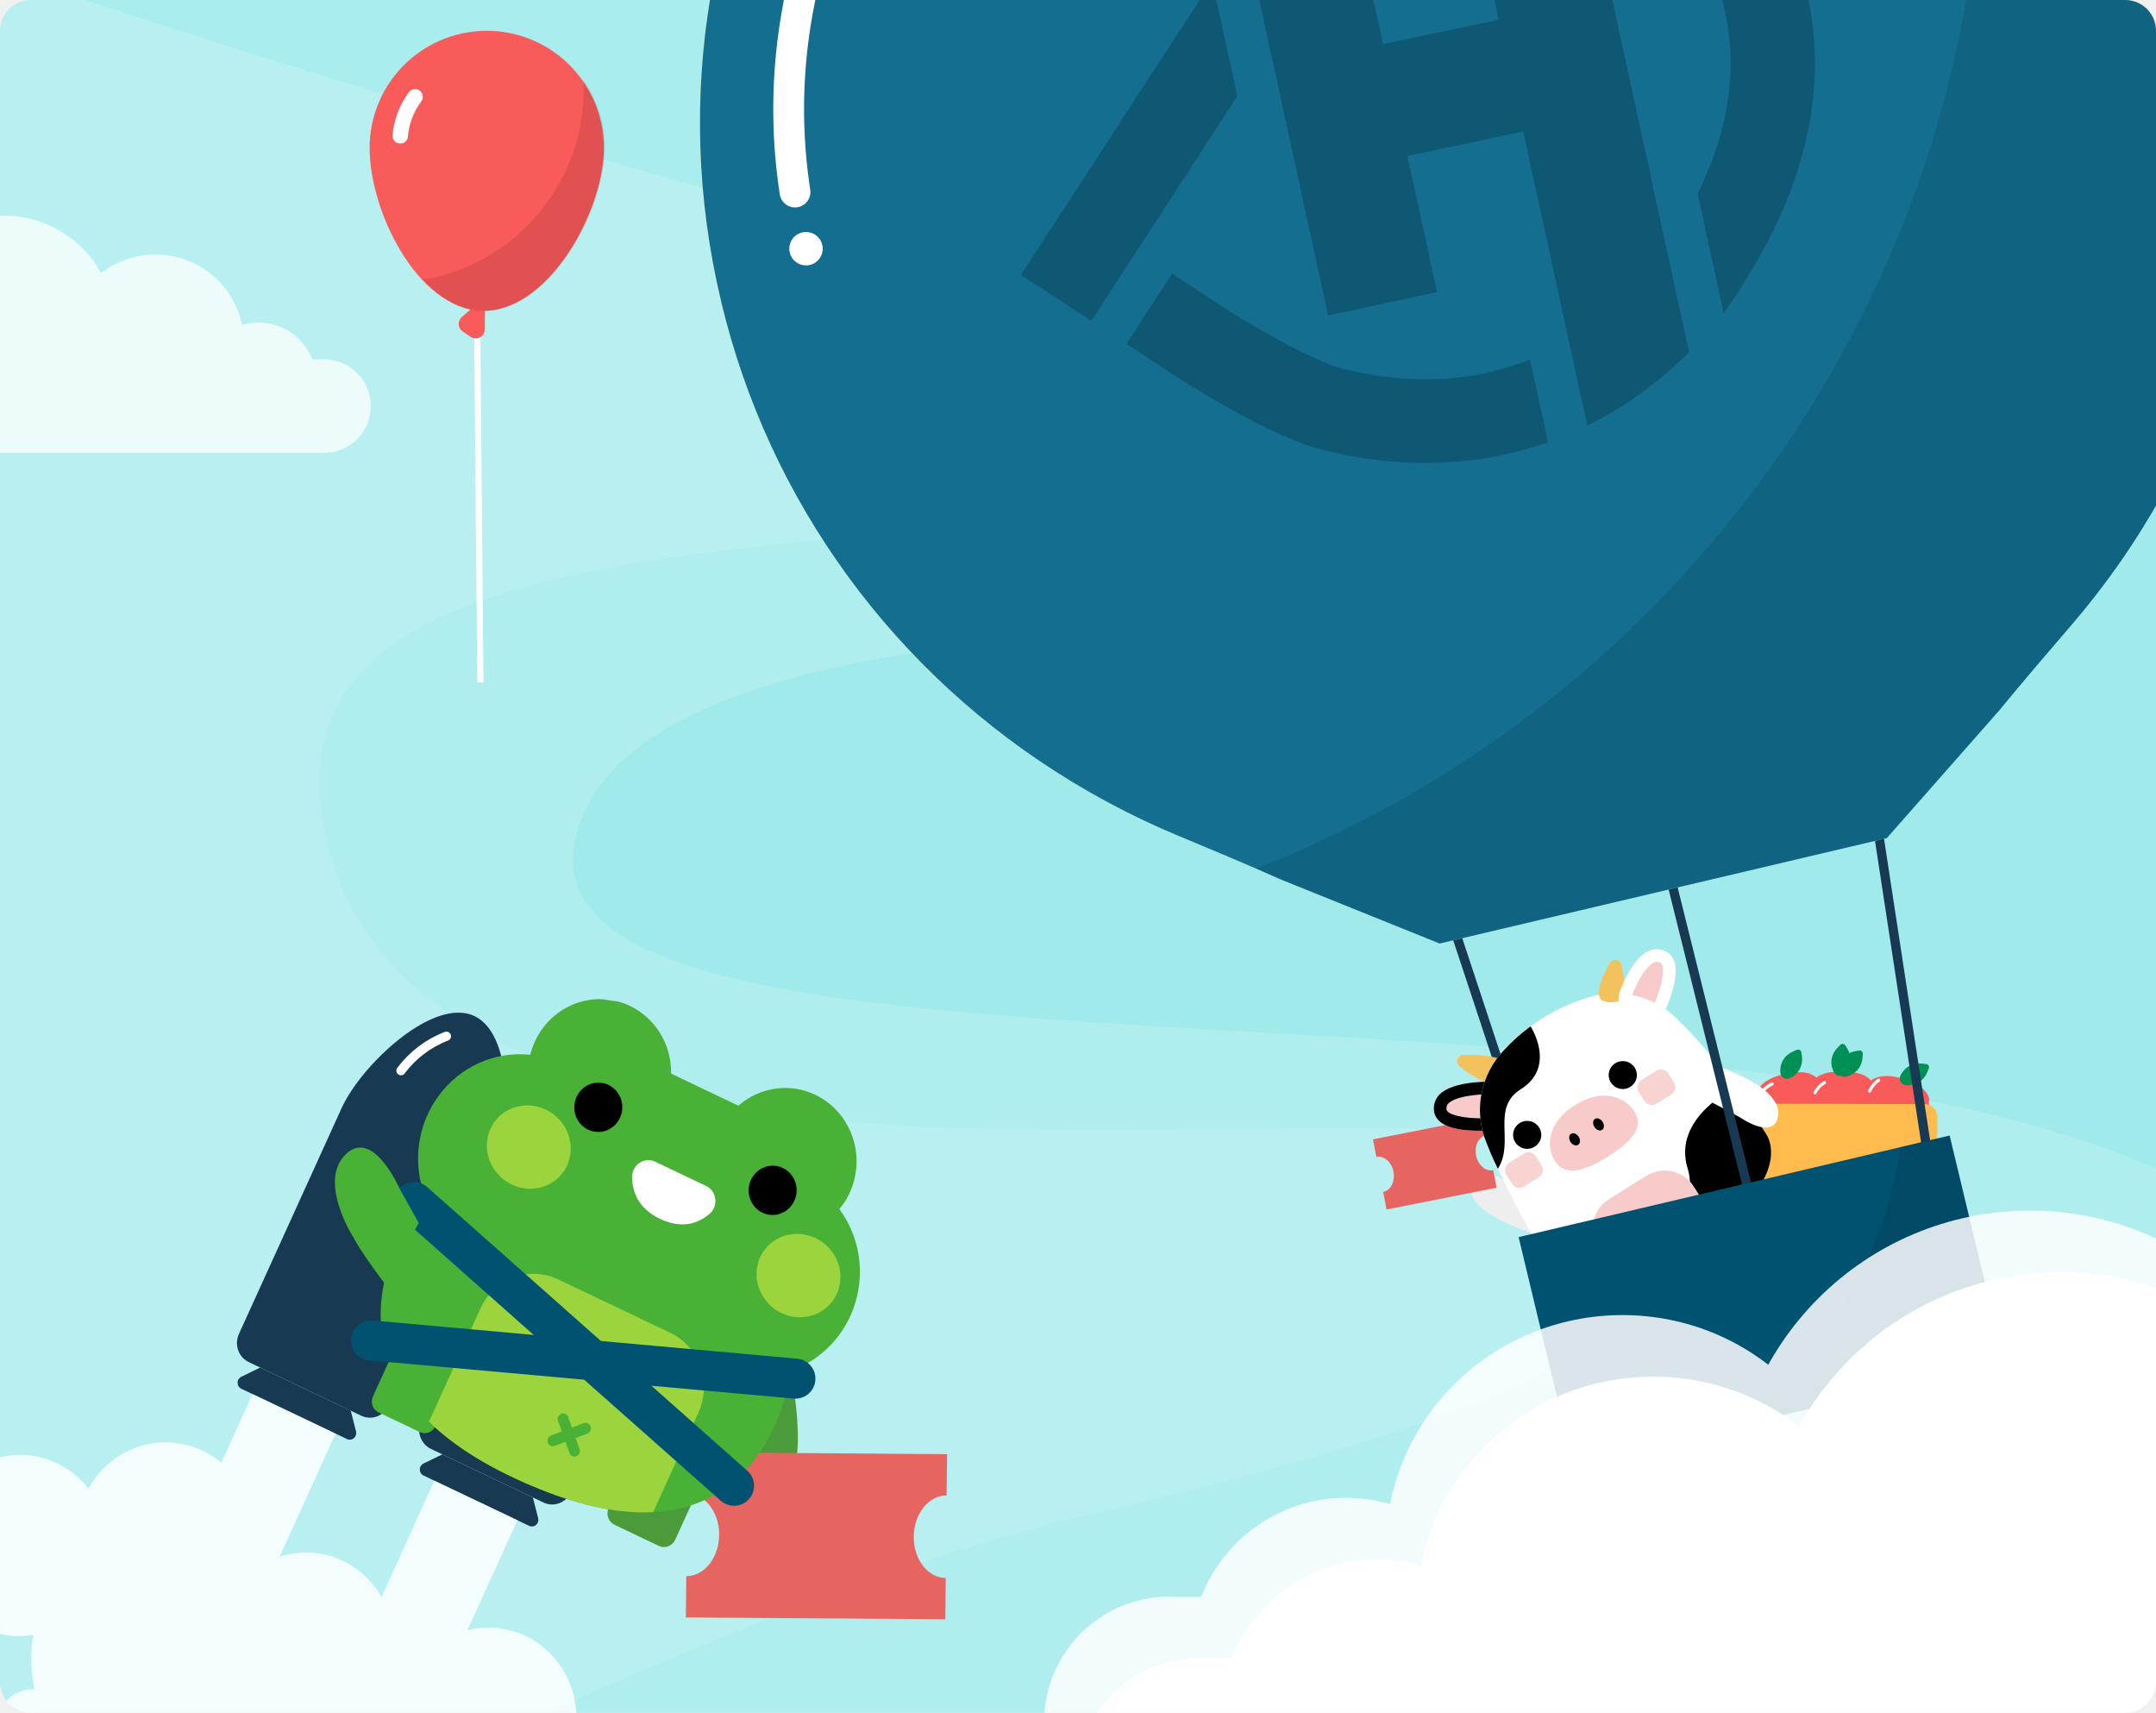
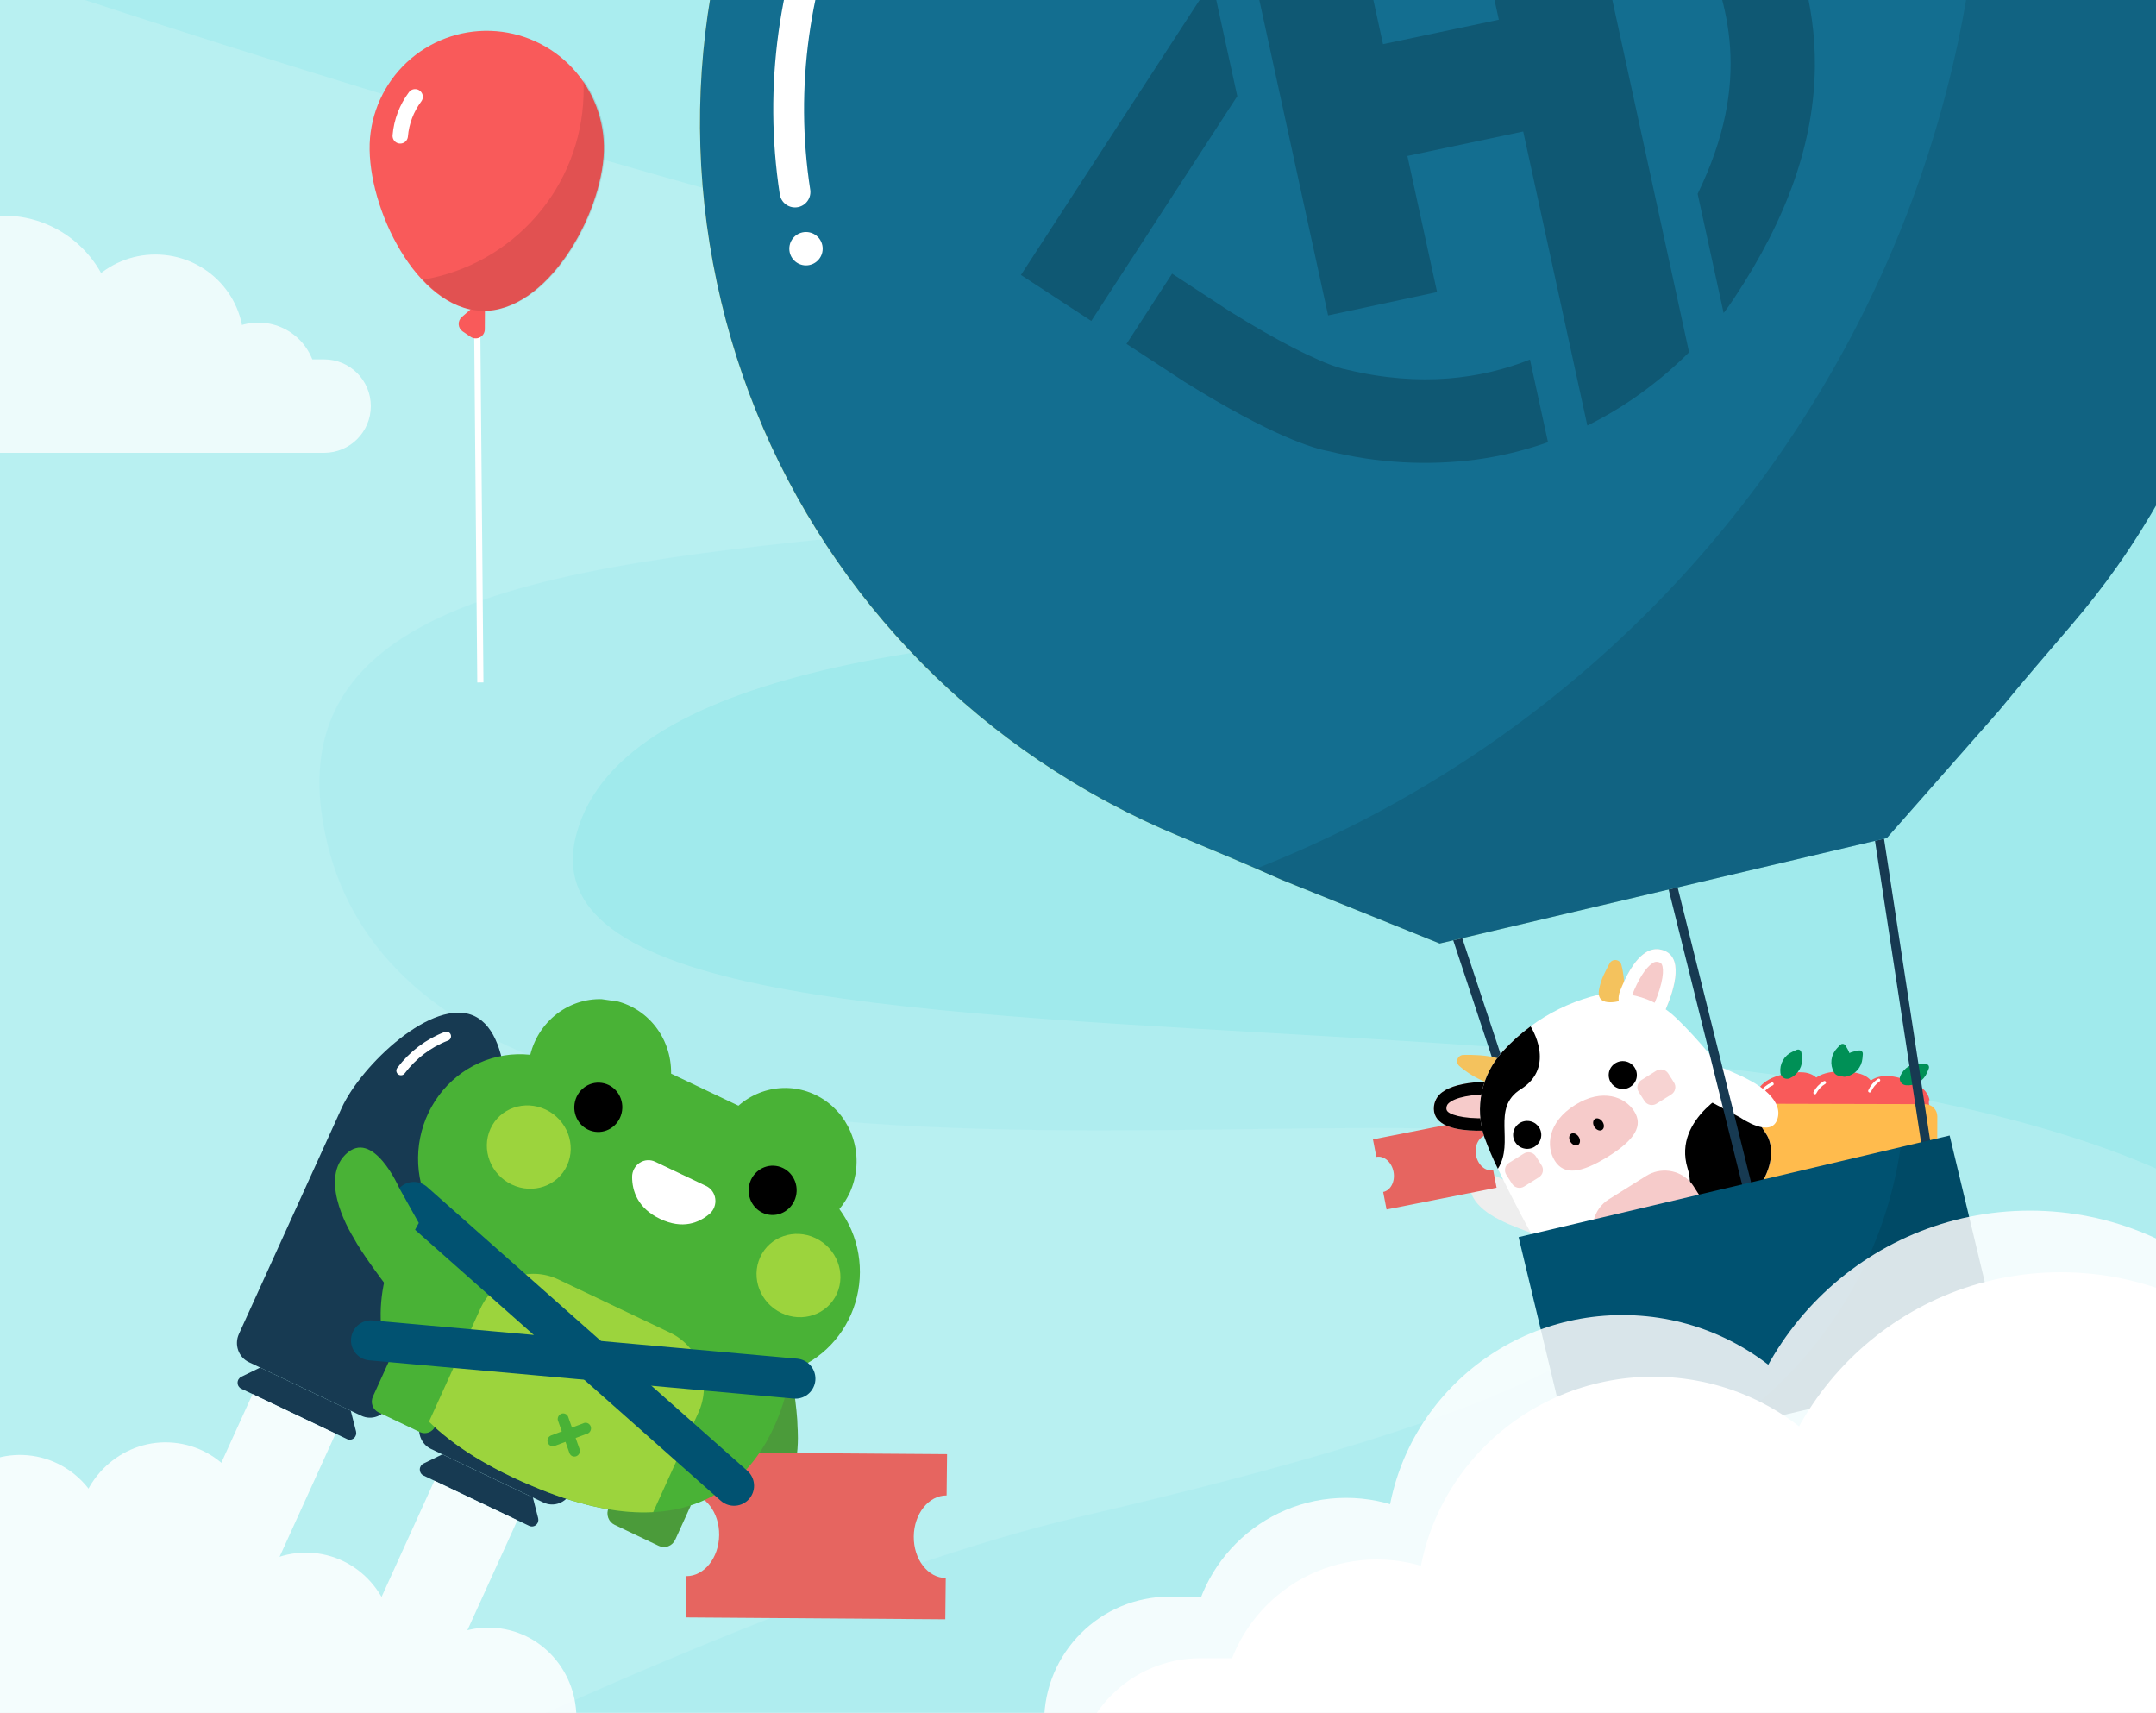
<svg xmlns="http://www.w3.org/2000/svg" width="700" height="556" viewBox="0 0 700 556" fill="none">
  <mask id="mask0_690_5" style="mask-type:alpha" maskUnits="userSpaceOnUse" x="0" y="0" width="700" height="556">
-     <rect width="700" height="556" rx="10" fill="#C4C4C4" />
+     <rect width="700" height="556" fill="#C4C4C4" />
  </mask>
  <g mask="url(#mask0_690_5)">
    <rect x="-62.555" y="-39.363" width="826.099" height="627.837" fill="white" />
    <g opacity="0.8">
      <g opacity="0.8">
        <path opacity="0.8" d="M717.878 -13.776H-17.867V578.634H717.878V-13.776Z" fill="#45D5D9" />
      </g>
    </g>
    <path opacity="0.16" d="M27.586 0C27.586 0 309.855 93.903 469.252 116.142C628.648 138.381 713.457 158.772 680.39 191.536C647.323 224.3 217.081 160.625 187.194 270.585C157.308 380.546 697.132 282.484 765.002 435.604V556H-131.594V0H27.586Z" fill="white" />
    <g style="mix-blend-mode:soft-light" opacity="0.32">
      <path d="M-34.811 662.003C-34.811 662.003 212.01 524.695 351.39 492.176C490.769 459.658 564.927 429.841 536.013 381.933C507.098 334.024 130.887 427.133 104.753 266.345C78.62 105.557 550.652 248.947 609.999 25.05L609.999 -150.997L-174.001 -150.997L-174.001 662.003L-34.811 662.003Z" fill="white" fill-opacity="0.75" />
    </g>
    <path d="M592.045 359.301L592.163 359.743C590.981 363.343 587.574 365.91 583.208 366.776C577.052 367.995 571.327 365.361 570.096 359.256C568.866 353.152 573.392 349.866 579.548 348.645C583.914 347.781 587.791 347.525 590.277 350.397C590.213 350.405 590.152 350.419 590.089 350.429C591.126 352.781 591.799 351.649 592.308 354.239C592.818 356.83 592.439 358.306 592.045 359.301Z" fill="#F95A5A" />
    <path d="M571.857 354.773C572.733 353.496 573.954 352.489 575.38 351.868" stroke="white" stroke-linecap="round" stroke-linejoin="round" />
    <path d="M583.58 341.242C583.66 341.207 583.746 341.191 583.833 341.195C583.92 341.199 584.005 341.223 584.081 341.265C584.157 341.307 584.222 341.366 584.271 341.437C584.321 341.509 584.352 341.59 584.364 341.676L584.561 343.139C584.738 344.46 584.476 345.802 583.815 346.962C583.154 348.122 582.13 349.037 580.898 349.569C580.659 349.672 580.4 349.718 580.14 349.705C579.88 349.691 579.627 349.618 579.401 349.491C579.175 349.364 578.981 349.186 578.836 348.973C578.69 348.759 578.597 348.515 578.563 348.259C578.392 346.949 578.653 345.619 579.307 344.467C579.961 343.316 580.973 342.404 582.192 341.869L583.58 341.242Z" fill="#009056" stroke="#009056" stroke-miterlimit="10" stroke-linecap="round" />
    <path d="M607.926 360.949L607.942 361.407C605.992 364.662 602.099 366.424 597.648 366.319C591.372 366.168 586.37 362.353 586.522 356.129C586.674 349.905 591.818 347.685 598.094 347.833C602.546 347.941 606.384 348.535 608.173 351.878C608.109 351.872 608.046 351.872 607.983 351.869C608.473 354.388 609.381 353.43 609.304 356.069C609.227 358.707 608.53 360.064 607.926 360.949Z" fill="#F95A5A" />
    <path d="M589.248 354.743C589.953 353.367 591.035 352.215 592.371 351.42" stroke="white" stroke-linecap="round" stroke-linejoin="round" />
    <path d="M603.659 341.487C603.745 341.47 603.833 341.473 603.917 341.496C604.001 341.519 604.078 341.56 604.143 341.618C604.208 341.676 604.259 341.747 604.291 341.827C604.323 341.908 604.336 341.994 604.328 342.08L604.196 343.551C604.076 344.878 603.523 346.13 602.621 347.118C601.719 348.106 600.518 348.776 599.198 349.027C598.942 349.075 598.679 349.064 598.428 348.994C598.178 348.924 597.947 348.797 597.755 348.624C597.562 348.451 597.412 348.236 597.318 347.996C597.223 347.755 597.186 347.497 597.21 347.24C597.334 345.925 597.883 344.684 598.776 343.703C599.669 342.722 600.858 342.053 602.166 341.796L603.659 341.487Z" fill="#009056" stroke="#009056" stroke-miterlimit="10" stroke-linecap="round" />
    <path d="M597.85 339.526C597.91 339.463 597.984 339.416 598.066 339.387C598.148 339.357 598.235 339.347 598.322 339.358C598.408 339.368 598.491 339.398 598.564 339.445C598.637 339.493 598.697 339.556 598.741 339.631L599.486 340.909C600.156 342.064 600.429 343.404 600.264 344.726C600.098 346.048 599.503 347.281 598.568 348.238C598.387 348.423 598.165 348.563 597.919 348.649C597.674 348.734 597.412 348.762 597.154 348.73C596.895 348.698 596.648 348.607 596.432 348.464C596.215 348.321 596.035 348.131 595.905 347.907C595.244 346.76 594.975 345.431 595.137 344.12C595.3 342.808 595.885 341.584 596.806 340.629L597.85 339.526Z" fill="#009056" stroke="#009056" stroke-miterlimit="10" stroke-linecap="round" />
    <path d="M623.49 365.745L623.367 366.187C620.521 368.723 616.276 369.262 612.065 367.853C606.128 365.862 602.517 360.746 604.549 354.844C606.582 348.942 612.158 348.333 618.095 350.321C622.306 351.733 625.785 353.43 626.476 357.15C626.417 357.126 626.358 357.107 626.298 357.085C626.002 359.637 627.157 358.989 626.284 361.487C625.41 363.986 624.334 365.077 623.49 365.745Z" fill="#F95A5A" />
    <path d="M607.041 354.157C607.666 352.739 608.679 351.523 609.966 350.648" stroke="white" stroke-linecap="round" stroke-linejoin="round" />
    <path d="M625.323 345.896C625.409 345.905 625.492 345.934 625.565 345.98C625.639 346.027 625.7 346.09 625.744 346.164C625.788 346.238 625.815 346.321 625.821 346.407C625.827 346.493 625.813 346.58 625.78 346.66L625.209 348.026C624.692 349.259 623.785 350.292 622.626 350.971C621.467 351.65 620.118 351.936 618.783 351.788C618.525 351.759 618.278 351.671 618.06 351.53C617.842 351.39 617.661 351.201 617.53 350.979C617.399 350.757 617.321 350.507 617.304 350.25C617.287 349.993 617.33 349.735 617.43 349.496C617.947 348.276 618.847 347.252 619.996 346.577C621.145 345.902 622.481 345.613 623.805 345.752L625.323 345.896Z" fill="#009056" stroke="#009056" stroke-miterlimit="10" stroke-linecap="round" />
    <rect width="59.258" height="41.067" rx="4" transform="matrix(1.00348 0.00252577 -0.00255341 0.996484 569.542 358.29)" fill="#FFBB4D" />
    <path d="M469.325 292.91L504.578 399.5" stroke="#173A52" stroke-width="3" stroke-miterlimit="10" />
    <path d="M608.317 260.088L625.268 370.988" stroke="#173A52" stroke-width="3" stroke-miterlimit="10" />
    <path d="M530.056 330.461C529.204 330.171 528.42 329.713 527.75 329.116C527.081 328.519 526.539 327.795 526.158 326.986C525.776 326.177 525.563 325.301 525.531 324.409C525.499 323.517 525.648 322.628 525.969 321.794C528.448 315.392 533.005 306.844 539.294 308.326C546.914 310.106 543.73 320.81 540.838 327.592C540.172 329.149 538.934 330.398 537.375 331.084C535.815 331.771 534.05 331.844 532.438 331.289L530.056 330.461Z" fill="#F6CBCA" />
    <path d="M487.077 396.054C487.077 396.054 475.897 391.033 477.618 384.035C479.34 377.036 489.693 383.86 489.693 383.86L496.239 387.272L496.926 400.154C496.926 400.154 490.068 397.719 487.077 396.054Z" fill="#EEEEEE" />
    <path d="M479.235 375.068C479.843 378.205 482.339 380.361 484.802 379.873L485.904 385.56L450.181 392.622L449.078 386.933C451.536 386.446 453.041 383.5 452.436 380.362C451.831 377.225 449.331 375.07 446.869 375.557L445.766 369.868L481.49 362.808L482.592 368.497C480.135 368.982 478.619 371.929 479.235 375.068Z" fill="#E66560" />
    <path d="M489.772 351.397C489.772 351.397 466.7 349.02 465.54 358.976C464.2 370.422 489.549 366.353 489.549 366.353L489.772 351.397Z" fill="#F6CBCA" />
    <path d="M471.096 357.557C469.76 358.392 469.676 359.102 469.655 359.435C469.582 359.691 469.581 359.962 469.654 360.219C469.727 360.476 469.869 360.707 470.067 360.889C471.496 362.242 477.213 363.583 485.531 362.772L485.627 355.227C480.621 355.109 474.22 355.613 471.109 357.551L471.096 357.557ZM468.911 354.1C475.595 349.923 489.796 351.388 489.796 351.388L489.598 366.365C489.598 366.365 464.212 370.412 465.589 358.988C465.724 357.973 466.097 357.005 466.679 356.16C467.26 355.314 468.033 354.616 468.937 354.121L468.911 354.1Z" fill="black" />
    <path d="M481.992 351.102C479.011 349.859 476.249 348.154 473.809 346.05C473.494 345.781 473.268 345.425 473.161 345.028C473.053 344.63 473.069 344.209 473.206 343.821C473.343 343.432 473.596 343.094 473.93 342.849C474.264 342.605 474.665 342.466 475.08 342.451C478.247 342.371 482.517 342.503 486.082 343.456C492.646 345.211 481.992 351.102 481.992 351.102Z" fill="#F4C25D" />
    <path d="M527.658 415.489C530.564 414.56 533.403 413.436 536.156 412.126C540.381 410.146 544.474 407.9 548.41 405.402C551.858 403.272 555.188 400.961 558.388 398.479C582.169 379.954 573.512 368.22 573.512 368.22C573.512 368.22 566.678 357.496 563.44 353.016C558.959 346.842 551.974 337.891 544.124 330.375C540.508 326.924 536.036 324.48 531.161 323.291C526.285 322.102 521.18 322.211 516.36 323.606C509.363 325.62 502.785 328.858 496.937 333.165C493.644 335.588 490.605 338.332 487.865 341.356L487.794 341.437C484.444 345.136 482.138 349.645 481.11 354.509C480.082 359.374 480.367 364.421 481.937 369.141C483.216 372.634 484.684 376.057 486.334 379.394C491.779 390.871 500.213 406.465 503.676 411.883C503.648 411.907 508.869 421.372 527.658 415.489Z" fill="white" />
    <path d="M536.144 412.137C540.369 410.157 544.462 407.911 548.398 405.413C551.846 403.283 555.177 400.972 558.376 398.49C582.157 379.964 573.501 368.23 573.501 368.23C573.501 368.23 566.666 357.506 563.429 353.027C563.429 353.027 542.907 362.709 547.899 379.185C548.349 380.6 548.604 382.069 548.657 383.551C548.997 395.651 532.12 396.362 536.06 411.784C536.08 411.904 536.108 412.021 536.144 412.137Z" fill="black" />
    <path d="M486.317 379.416C491.896 370.715 483.954 359.72 493.777 353.574C505.481 346.239 496.934 333.175 496.934 333.175C493.641 335.598 490.602 338.342 487.862 341.366L487.791 341.447C484.441 345.146 482.135 349.655 481.107 354.519C480.078 359.384 480.364 364.431 481.934 369.151C483.208 372.648 484.671 376.075 486.317 379.416Z" fill="black" />
    <path d="M518.858 404.542L523.337 411.581C524.398 413.25 525.895 414.601 527.669 415.492C533.289 413.728 540.133 410.59 548.421 405.405C551.869 403.275 555.2 400.964 558.399 398.482L549.891 385.125C549.535 384.56 549.125 384.03 548.667 383.543C546.902 381.651 544.525 380.43 541.947 380.091C539.37 379.751 536.753 380.315 534.551 381.684L522.325 389.333C519.835 390.899 518.072 393.378 517.422 396.228C516.773 399.078 517.289 402.068 518.858 404.542Z" fill="#F6CBCA" />
    <path d="M495.557 372.932C498.079 373.087 500.25 371.187 500.406 368.688C500.563 366.19 498.646 364.038 496.124 363.883C493.603 363.728 491.432 365.628 491.275 368.126C491.119 370.625 493.036 372.776 495.557 372.932Z" fill="black" />
    <path d="M526.592 353.517C529.113 353.672 531.284 351.772 531.441 349.274C531.597 346.775 529.68 344.624 527.159 344.468C524.637 344.313 522.466 346.213 522.31 348.711C522.153 351.21 524.07 353.361 526.592 353.517Z" fill="black" />
    <path d="M504.817 376.828C501.867 372.196 502.47 364.27 511.384 358.697C520.298 353.125 527.626 356.093 530.576 360.724C533.527 365.356 530.978 369.925 522.066 375.472C513.153 381.018 507.766 381.493 504.817 376.828Z" fill="#F6CBCA" />
    <path d="M520.14 366.801C520.874 366.342 520.958 365.168 520.328 364.178C519.697 363.188 518.591 362.758 517.858 363.216C517.124 363.675 517.04 364.85 517.671 365.839C518.301 366.829 519.407 367.26 520.14 366.801Z" fill="black" />
    <path d="M512.37 371.651C513.103 371.192 513.187 370.017 512.557 369.027C511.926 368.038 510.821 367.607 510.087 368.066C509.353 368.525 509.269 369.699 509.9 370.689C510.53 371.679 511.636 372.109 512.37 371.651Z" fill="black" />
    <path d="M527.296 324.558C527.296 324.558 527.857 318.353 526.41 313.158C526.304 312.759 526.078 312.401 525.762 312.131C525.446 311.862 525.055 311.694 524.641 311.649C524.227 311.604 523.809 311.685 523.442 311.881C523.075 312.077 522.777 312.378 522.586 312.745C521.155 315.541 519.848 317.61 519.179 321.207C517.95 327.836 527.296 324.558 527.296 324.558Z" fill="#F4C25D" />
    <path d="M536.504 312.711C534.33 314.065 531.892 317.913 529.818 323.258C529.691 323.582 529.631 323.928 529.642 324.275C529.653 324.622 529.735 324.964 529.882 325.279C530.03 325.594 530.24 325.877 530.501 326.109C530.762 326.342 531.067 326.52 531.399 326.632L533.796 327.435C534.165 327.563 534.559 327.607 534.948 327.563C535.336 327.519 535.71 327.388 536.041 327.18C536.492 326.902 536.843 326.49 537.047 326.004C540.095 318.851 540.332 314.638 539.539 313.049C539.421 312.825 539.244 312.48 538.344 312.267C538.026 312.197 537.697 312.197 537.379 312.269C537.061 312.34 536.763 312.48 536.506 312.678L536.504 312.711ZM534.309 309.227C535.031 308.738 535.847 308.403 536.707 308.243C537.566 308.083 538.449 308.101 539.301 308.295C546.921 310.075 543.737 320.779 540.845 327.561C540.182 329.121 538.944 330.371 537.383 331.058C535.823 331.745 534.057 331.816 532.445 331.258L530.041 330.455C529.19 330.165 528.406 329.707 527.736 329.11C527.066 328.513 526.524 327.789 526.143 326.98C525.762 326.172 525.549 325.295 525.516 324.403C525.484 323.511 525.633 322.622 525.955 321.788C527.721 317.243 530.563 311.585 534.287 309.252L534.309 309.227Z" fill="white" />
    <path d="M568.074 350.707C568.074 350.707 579.095 356.059 577.165 362.999C575.235 369.939 565.093 362.813 565.093 362.813L555.563 357.73L558.349 346.32C558.349 346.32 565.134 348.973 568.074 350.707Z" fill="white" />
    <path d="M537.829 358.289L542.625 355.29C543.948 354.462 544.343 352.729 543.508 351.419L541.634 348.476C540.799 347.165 539.051 346.773 537.728 347.6L532.932 350.599C531.61 351.426 531.214 353.159 532.049 354.47L533.923 357.413C534.758 358.724 536.507 359.116 537.829 358.289Z" fill="#F7D3D2" />
    <path d="M494.839 385.171L499.635 382.172C500.957 381.345 501.353 379.612 500.518 378.301L498.644 375.358C497.809 374.047 496.06 373.655 494.738 374.482L489.942 377.481C488.62 378.308 488.224 380.041 489.059 381.352L490.933 384.295C491.768 385.606 493.517 385.998 494.839 385.171Z" fill="#F7D3D2" />
    <path d="M540.188 276.206L567.207 384.733" stroke="#173A52" stroke-width="3" stroke-miterlimit="10" />
    <path d="M726.266 -17.928C734.008 14.117 735.276 47.362 729.996 79.894C724.716 112.426 712.994 143.601 695.504 171.623C692.954 175.728 690.284 179.757 687.494 183.709C682.848 190.304 677.881 196.678 672.595 202.83C664.659 212.065 656.715 221.305 649 230.724L612.59 272.064L467.416 306.278L416.121 285.606C404.952 280.638 393.665 275.929 382.376 271.228C374.85 268.102 367.518 264.625 360.38 260.797C356.101 258.515 351.892 256.113 347.754 253.59C319.413 236.371 294.789 213.767 275.3 187.078C255.81 160.39 241.841 130.145 234.195 98.085C201.877 -36.468 285.643 -171.458 421.306 -203.652C556.852 -235.813 693.997 -152.298 726.266 -17.928Z" fill="url(#paint0_linear_690_5)" />
    <path d="M726.266 -17.928C734.008 14.117 735.276 47.362 729.996 79.894C724.716 112.426 712.994 143.601 695.504 171.623C692.954 175.728 690.284 179.757 687.494 183.709C682.848 190.304 677.881 196.678 672.595 202.83C664.659 212.065 656.715 221.305 649 230.724L612.59 272.064L467.416 306.278L416.121 285.606C404.952 280.638 393.665 275.929 382.376 271.228C374.85 268.102 367.518 264.625 360.38 260.797C356.101 258.515 351.892 256.113 347.754 253.59C319.413 236.371 294.789 213.767 275.3 187.078C255.81 160.39 241.841 130.145 234.195 98.085C201.877 -36.468 285.643 -171.458 421.306 -203.652C556.852 -235.813 693.997 -152.298 726.266 -17.928Z" fill="#136E90" />
    <path opacity="0.1" d="M726.274 -17.927C734.018 14.119 735.286 47.366 730.006 79.899C724.726 112.432 713.003 143.608 695.511 171.631C692.961 175.735 690.292 179.764 687.501 183.716C682.863 190.312 677.897 196.686 672.602 202.838C664.673 212.073 656.723 221.306 649.012 230.739L612.598 272.071L467.424 306.285L416.127 285.62C413.37 284.397 410.62 283.181 407.856 281.964C577.847 215.154 677.023 33.099 633.461 -148.393C632.402 -152.819 631.263 -157.21 630.044 -161.565C678.33 -126.541 712.445 -75.618 726.274 -17.927Z" fill="black" />
    <path d="M493.053 401.596L632.995 368.623L646.603 425.332C647.693 429.875 646.918 434.661 644.447 438.637C641.977 442.613 638.013 445.453 633.429 446.533L528.056 471.361C523.472 472.441 518.643 471.672 514.63 469.223C510.618 466.775 507.752 462.847 506.662 458.305L493.053 401.596Z" fill="#005271" />
    <path opacity="0.1" d="M633.02 368.584L646.135 423.33C646.737 425.835 646.834 428.434 646.423 430.976C646.011 433.519 645.098 435.956 643.735 438.149C642.373 440.342 640.588 442.247 638.482 443.756C636.376 445.265 633.991 446.349 631.463 446.944L559.662 463.864C575.124 453.392 588.216 439.845 598.106 424.084C607.996 408.324 614.466 390.696 617.104 372.322L633.02 368.584Z" fill="black" />
    <g opacity="0.2">
      <path d="M489.267 5.836L440.817 16.062L448.624 52.381L497.074 42.155L489.267 5.836Z" fill="black" />
      <path d="M401.72 31.214L393.533 -6.235L331.473 89.266L354.315 104.191L401.72 31.214ZM576.984 -30.831C564.688 -58.946 537.748 -76.165 534.692 -78.055L468.297 -121.258L443.921 -83.754L442.228 -81.092L450.417 -43.654L476.352 -83.613L514.115 -59.047L519.878 -55.306L520.288 -55.052C520.366 -55.041 522.807 -53.479 526.392 -50.749C533.711 -45.131 545.725 -34.223 551.958 -20.079C561.188 1.051 569.025 26.296 551.181 62.926L559.619 101.616C561.516 99.12 562.659 97.377 563.075 96.745C580.46 70.517 588.991 45.973 589.25 21.594C589.443 0.501 583.18 -16.75 576.984 -30.831ZM437.394 120.018L436.476 119.793L436.049 119.73C433.367 118.989 430.751 118.029 428.229 116.858C425.891 115.845 422.996 114.49 419.502 112.683C414.174 109.948 407.517 106.2 399.234 101.044L380.553 88.841L365.743 111.638L384.31 123.766L384.559 123.939C413.093 141.698 426.618 145.621 431.469 146.478C447.11 150.335 463.342 151.252 479.325 149.183C486.667 148.184 493.895 146.489 500.91 144.123L502.592 143.539L496.744 116.72C481.186 122.901 461.402 125.804 437.394 120.018Z" fill="black" />
      <path d="M431.725 -64.993L466.584 94.817L431.203 102.395L403.999 -22.33L406.783 -26.617L408.283 -28.91L416.65 -41.804L422.334 -50.544L424.18 -53.389L429.864 -62.128L431.725 -64.993Z" fill="black" />
      <path d="M513.657 -45.122L548.404 114.365L547.988 114.77C546.633 116.164 545.093 117.575 543.492 119.001C542.973 119.482 542.428 119.982 541.879 120.436C540.445 121.696 538.927 122.952 537.326 124.203C535.859 125.375 534.325 126.537 532.723 127.69C531.85 128.312 530.966 128.933 530.056 129.573C528.894 130.369 527.674 131.168 526.42 131.962C525.444 132.581 524.437 133.184 523.405 133.795C521.373 135.013 519.24 136.19 517.006 137.326L515.37 138.144L477.101 -37.285L513.657 -45.122Z" fill="black" />
    </g>
    <path d="M258.118 62.337C252.877 28.308 257.692 -6.628 272.01 -38.458" stroke="white" stroke-width="10" stroke-linecap="round" stroke-linejoin="round" />
    <circle cx="261.688" cy="80.734" r="5.418" fill="white" />
    <g opacity="0.85">
      <circle r="97.108" transform="matrix(-1 -1.23066e-09 -6.67576e-09 1 659.062 490.11)" fill="white" />
      <circle r="50.489" transform="matrix(-1 -1.23066e-09 -6.67576e-09 1 749.545 508.721)" fill="white" />
      <ellipse rx="76.839" ry="75.917" transform="matrix(-1 -1.23066e-09 -6.67576e-09 1 526.765 502.824)" fill="white" />
      <circle r="50.489" transform="matrix(-1 -1.23066e-09 -6.67576e-09 1 437.035 536.729)" fill="white" />
      <rect width="500.465" height="81.445" rx="40.723" transform="matrix(-1 -1.23066e-09 -6.67576e-09 1 839.462 518.303)" fill="white" />
    </g>
    <circle r="97.108" transform="matrix(-1 -1.23066e-09 -6.67576e-09 1 669.062 510.11)" fill="white" />
    <ellipse rx="76.839" ry="75.917" transform="matrix(-1 -1.23066e-09 -6.67576e-09 1 536.765 522.824)" fill="white" />
    <circle r="50.489" transform="matrix(-1 -1.23066e-09 -6.67576e-09 1 447.035 556.729)" fill="white" />
    <rect width="500.465" height="81.445" rx="40.723" transform="matrix(-1 -1.23066e-09 -6.67576e-09 1 849.462 538.303)" fill="white" />
    <g opacity="0.75">
      <circle cx="1.187" cy="106.166" r="36.167" fill="white" />
      <ellipse cx="50.463" cy="110.901" rx="28.618" ry="28.274" fill="white" />
      <circle cx="83.882" cy="123.529" r="18.804" fill="white" />
      <rect x="-65.998" y="116.666" width="186.392" height="30.333" rx="15.167" fill="white" />
    </g>
    <g clip-path="url(#clip0_690_5)">
      <path d="M218.749 410.989L185.369 484.399C184.615 486.055 183.253 487.338 181.582 487.968C179.911 488.597 178.069 488.521 176.459 487.755L139.946 470.365C139.148 469.986 138.433 469.448 137.839 468.784C137.245 468.119 136.785 467.34 136.485 466.491C136.186 465.643 136.052 464.741 136.091 463.838C136.131 462.935 136.344 462.047 136.717 461.227L170.097 387.818C176.393 374.007 199.794 351.626 213.224 358.029C226.654 364.433 225.018 397.163 218.749 410.989Z" fill="#173A52" />
      <path d="M143.619 472.116L173.014 486.117L174.728 492.841C174.827 493.234 174.816 493.649 174.695 494.036C174.574 494.424 174.348 494.768 174.044 495.03C173.74 495.291 173.37 495.459 172.978 495.513C172.586 495.567 172.187 495.506 171.828 495.336L137.49 478.984C137.132 478.812 136.829 478.54 136.617 478.198C136.405 477.855 136.292 477.458 136.292 477.052C136.291 476.645 136.404 476.247 136.615 475.902C136.827 475.558 137.129 475.282 137.487 475.107L143.619 472.116Z" fill="#173A52" />
      <path d="M159.595 382.818L126.216 456.221C125.844 457.043 125.318 457.781 124.668 458.394C124.019 459.008 123.258 459.484 122.431 459.797C121.603 460.109 120.725 460.251 119.845 460.214C118.966 460.178 118.102 459.964 117.305 459.584L80.797 442.195C79.187 441.428 77.942 440.035 77.336 438.321C76.729 436.608 76.811 434.714 77.563 433.056L110.943 359.646C117.239 345.836 140.64 323.455 154.07 329.858C167.5 336.262 165.868 368.967 159.595 382.818Z" fill="#173A52" />
      <path d="M84.465 443.945L113.878 457.942L115.597 464.673C115.695 465.066 115.682 465.481 115.56 465.867C115.438 466.254 115.211 466.598 114.907 466.859C114.603 467.12 114.234 467.288 113.841 467.342C113.449 467.397 113.051 467.336 112.692 467.167L78.336 450.812C77.978 450.641 77.675 450.368 77.463 450.026C77.251 449.684 77.138 449.287 77.138 448.88C77.137 448.474 77.249 448.075 77.461 447.731C77.673 447.387 77.975 447.111 78.333 446.936L84.465 443.945Z" fill="#173A52" />
      <path d="M130.183 347.563C133.988 342.493 139.102 338.621 144.939 336.39" stroke="white" stroke-width="3" stroke-linecap="round" stroke-linejoin="round" />
      <path d="M202.654 478.413L224.285 488.717L219.238 499.817C218.785 500.811 217.967 501.583 216.964 501.961C215.961 502.339 214.854 502.292 213.887 501.832L199.539 494.997C198.572 494.537 197.825 493.7 197.462 492.671C197.098 491.642 197.148 490.505 197.6 489.51L202.648 478.41L202.654 478.413Z" fill="#4B9B3A" />
      <path d="M258.951 463.423C258.951 463.423 260.841 484.812 248.934 488.349C237.026 491.886 238.519 470.164 238.519 470.164L238.111 457.225L256.788 444.858C256.788 444.858 258.914 457.419 258.951 463.423Z" fill="#4B9B3A" />
      <path d="M296.679 498.786C296.598 506.177 301.253 512.222 307.059 512.263L306.913 525.661L222.684 525.057L222.831 511.653C228.626 511.692 233.406 505.715 233.493 498.325C233.58 490.935 228.919 484.889 223.113 484.849L223.26 471.444L307.488 472.054L307.341 485.459C301.547 485.414 296.743 491.387 296.679 498.786Z" fill="#E66560" />
      <path d="M137.993 388.464C137.993 388.464 87.702 447.945 175.06 483.328C249.272 513.384 256.704 444.993 256.704 444.993C261.656 443.276 266.144 440.373 269.797 436.526C273.45 432.679 276.163 427.998 277.71 422.87C279.258 417.743 279.597 412.315 278.699 407.037C277.8 401.759 275.69 396.782 272.544 392.517L272.552 392.457C273.901 390.846 275.033 389.055 275.916 387.135C278.167 382.182 278.704 376.594 277.439 371.3C276.174 366.005 273.182 361.322 268.96 358.029C264.738 354.735 259.541 353.028 254.23 353.192C248.919 353.356 243.814 355.38 239.764 358.929L238.644 358.405L218.587 348.856L217.888 348.522C217.99 342.673 215.997 336.998 212.287 332.577C208.577 328.156 203.41 325.296 197.766 324.541C192.122 323.786 186.396 325.189 181.676 328.483C176.956 331.776 173.572 336.731 172.165 342.406L172.119 342.399C166.501 341.807 160.823 342.711 155.633 345.026C150.442 347.341 145.914 350.988 142.485 355.615C139.055 360.243 136.841 365.695 136.054 371.445C135.268 377.195 135.936 383.05 137.995 388.446L137.993 388.464Z" fill="#49B236" />
      <path d="M126.237 442.017L146.472 451.656L141.314 462.998C140.891 463.929 140.126 464.65 139.187 465.003C138.249 465.357 137.213 465.314 136.309 464.883L122.887 458.489C121.983 458.059 121.284 457.276 120.944 456.313C120.604 455.351 120.65 454.287 121.074 453.356L126.232 442.014L126.237 442.017Z" fill="#49B236" />
      <path d="M226.777 458.515L212.072 490.872C202.096 491.419 189.913 489.336 175.073 483.323C158.735 476.721 147.22 469.263 139.277 461.517L155.976 424.792C158.116 420.113 161.97 416.487 166.694 414.708C171.418 412.929 176.627 413.142 181.182 415.3L217.662 432.672C222.201 434.856 225.706 438.799 227.414 443.64C229.122 448.482 228.893 453.829 226.777 458.515Z" fill="#9CD43D" />
      <path d="M249.743 394.341C254.003 394.956 257.957 391.905 258.574 387.526C259.192 383.147 256.239 379.099 251.978 378.484C247.718 377.869 243.765 380.92 243.147 385.299C242.53 389.678 245.483 393.726 249.743 394.341Z" fill="black" />
      <path d="M193.139 367.384C197.399 367.999 201.353 364.948 201.97 360.569C202.587 356.191 199.634 352.143 195.374 351.528C191.114 350.913 187.16 353.964 186.543 358.342C185.926 362.721 188.879 366.769 193.139 367.384Z" fill="black" />
      <path d="M212.728 377.124L229.241 384.985C230.042 385.365 230.737 385.947 231.26 386.677C231.783 387.407 232.118 388.261 232.234 389.161C232.351 390.061 232.244 390.977 231.925 391.825C231.606 392.674 231.085 393.427 230.409 394.015C226.967 396.966 221.65 399.172 214.331 395.687C207.011 392.202 205.238 386.616 205.231 382.009C205.237 381.103 205.465 380.211 205.895 379.417C206.324 378.622 206.94 377.951 207.687 377.464C208.434 376.978 209.287 376.691 210.168 376.632C211.049 376.572 211.93 376.742 212.728 377.124Z" fill="white" />
      <path d="M271.698 420.005C274.751 413.291 271.653 405.193 264.778 401.918C257.903 398.643 249.855 401.431 246.801 408.146C243.748 414.86 246.846 422.958 253.721 426.233C260.596 429.507 268.645 426.719 271.698 420.005Z" fill="#9CD43D" />
      <path d="M184.133 378.297C187.186 371.583 184.088 363.485 177.213 360.21C170.338 356.935 162.289 359.724 159.236 366.438C156.183 373.152 159.281 381.25 166.156 384.525C173.031 387.8 181.079 385.012 184.133 378.297Z" fill="#9CD43D" />
      <path d="M185.79 472.696C185.58 472.598 185.392 472.457 185.236 472.283C185.081 472.109 184.96 471.905 184.882 471.682L181.116 461.025C181.029 460.597 181.096 460.151 181.303 459.768C181.511 459.385 181.845 459.091 182.245 458.939C182.645 458.788 183.084 458.789 183.482 458.943C183.88 459.097 184.21 459.393 184.412 459.777L188.184 470.441C188.293 470.775 188.305 471.135 188.218 471.476C188.132 471.818 187.951 472.127 187.698 472.366C187.444 472.604 187.129 472.763 186.79 472.821C186.451 472.88 186.104 472.836 185.79 472.696Z" fill="#49B236" />
      <path d="M178.728 469.328C178.421 469.172 178.164 468.928 177.99 468.624C177.816 468.321 177.732 467.972 177.747 467.62C177.763 467.267 177.878 466.927 178.078 466.639C178.278 466.352 178.555 466.13 178.875 466L189.272 462.086C189.496 461.959 189.744 461.884 189.999 461.865C190.254 461.846 190.509 461.884 190.748 461.976C190.986 462.068 191.203 462.212 191.382 462.398C191.561 462.584 191.699 462.808 191.786 463.054C191.873 463.3 191.907 463.563 191.886 463.824C191.865 464.085 191.789 464.339 191.664 464.568C191.538 464.797 191.367 464.996 191.16 465.151C190.953 465.306 190.717 465.413 190.467 465.466L180.074 469.387C179.635 469.55 179.151 469.529 178.728 469.328Z" fill="#49B236" />
      <g opacity="0.85">
        <path d="M108.951 465.395L81.999 452.556L40.773 543.21L67.725 556.048L108.951 465.395Z" fill="white" />
        <path d="M167.985 493.516L141.033 480.677L99.807 571.331L126.759 584.169L167.985 493.516Z" fill="white" />
        <path d="M154.4 586.895C170.048 589.153 184.572 577.946 186.839 561.862C189.106 545.778 178.258 530.909 162.61 528.65C146.962 526.391 132.439 537.598 130.171 553.682C127.904 569.766 138.752 584.636 154.4 586.895Z" fill="white" />
        <path d="M95.099 562.549C110.748 564.807 125.271 553.6 127.538 537.516C129.805 521.432 118.957 506.563 103.309 504.304C87.661 502.045 73.138 513.252 70.871 529.336C68.603 545.42 79.451 560.29 95.099 562.549Z" fill="white" />
        <path d="M49.544 526.748C65.192 529.007 79.715 517.799 81.982 501.716C84.249 485.632 73.401 470.762 57.753 468.503C42.105 466.244 27.582 477.452 25.315 493.535C23.048 509.619 33.895 524.489 49.544 526.748Z" fill="white" />
        <path d="M2.289 530.838C17.938 533.097 32.461 521.889 34.728 505.805C36.995 489.721 26.147 474.852 10.499 472.593C-5.149 470.334 -19.672 481.541 -21.939 497.625C-24.206 513.709 -13.359 528.579 2.289 530.838Z" fill="white" />
        <path d="M8.937 572.354C15.361 573.282 21.324 568.681 22.254 562.078C23.185 555.475 18.732 549.37 12.308 548.443C5.884 547.516 -0.078 552.117 -1.009 558.72C-1.94 565.322 2.513 571.427 8.937 572.354Z" fill="white" />
-         <path d="M46.998 582.044C70.498 585.436 92.308 568.606 95.713 544.452C99.117 520.298 82.827 497.967 59.327 494.575C35.827 491.182 14.017 508.013 10.613 532.167C7.208 556.321 23.498 578.652 46.998 582.044Z" fill="white" />
+         <path d="M29.55 581.612C53.05 585.004 74.86 568.173 78.265 544.019C81.669 519.865 65.379 497.535 41.879 494.142C18.379 490.75 -3.431 507.581 -6.835 531.735C-10.24 555.889 6.05 578.22 29.55 581.612Z" fill="white" />
        <path d="M107.046 612.847C130.546 616.239 152.356 599.409 155.76 575.255C159.165 551.1 142.875 528.77 119.375 525.377C95.875 521.985 74.065 538.816 70.66 562.97C67.256 587.124 83.546 609.455 107.046 612.847Z" fill="white" />
      </g>
      <path d="M120.455 435.12L258.249 447.535" stroke="#015271" stroke-width="13" stroke-miterlimit="10" stroke-linecap="round" />
      <path d="M134.362 390.178L238.328 482.31" stroke="#015271" stroke-width="13" stroke-miterlimit="10" stroke-linecap="round" />
      <path d="M114.663 401.576C114.663 401.576 103.228 383.642 112.155 374.792C121.082 365.943 129.698 385.801 129.698 385.801L135.965 397.003L125.076 416.897C125.076 416.897 117.416 406.855 114.663 401.576Z" fill="#49B236" />
    </g>
    <path d="M196.068 49.117C195.395 70.118 177.34 101.59 156.346 100.912C135.351 100.233 119.349 67.675 120.022 46.68C120.382 36.622 124.714 27.116 132.068 20.245C139.422 13.374 149.199 9.697 159.259 10.019C169.318 10.341 178.84 14.637 185.739 21.965C192.638 29.293 196.352 39.057 196.068 49.117Z" fill="#F95A5A" />
    <path d="M154.904 102.021C155.266 141.861 155.619 181.702 155.962 221.542L154.904 102.021Z" fill="#FFE36C" />
    <path d="M154.904 102.021C155.266 141.861 155.619 181.702 155.962 221.542" stroke="white" stroke-width="2" stroke-miterlimit="10" />
    <path d="M157.474 96.4L157.401 106.923C157.395 107.458 157.244 107.981 156.965 108.437C156.685 108.893 156.287 109.265 155.813 109.513C155.339 109.761 154.807 109.875 154.273 109.844C153.739 109.813 153.223 109.638 152.781 109.338L150.208 107.585C149.834 107.33 149.523 106.993 149.3 106.598C149.077 106.204 148.948 105.764 148.922 105.312C148.897 104.86 148.975 104.408 149.152 103.991C149.329 103.575 149.599 103.204 149.943 102.909L157.474 96.4Z" fill="#F95A5A" />
    <path d="M129.951 44.107C130.335 39.507 132.009 35.109 134.78 31.418" stroke="white" stroke-width="5" stroke-linecap="round" stroke-linejoin="round" />
    <path opacity="0.1" d="M196.37 49.13C195.698 70.13 177.649 101.597 156.648 100.918C149.479 100.692 142.88 96.739 137.344 90.791C151.584 88.39 164.555 81.135 174.054 70.259C183.554 59.382 188.997 45.554 189.461 31.12C189.517 29.384 189.506 27.654 189.416 25.952C194.209 32.708 196.652 40.851 196.37 49.13Z" fill="black" />
  </g>
  <defs>
    <linearGradient id="paint0_linear_690_5" x1="278.483" y1="-57.42" x2="665.524" y2="280.329" gradientUnits="userSpaceOnUse">
      <stop offset="0.075" stop-color="#FFE36C" />
      <stop offset="0.344" stop-color="#E0EA71" />
      <stop offset="0.513" stop-color="#CCEE74" />
      <stop offset="0.945" stop-color="#6DD1E1" />
    </linearGradient>
    <clipPath id="clip0_690_5">
      <rect width="351.084" height="337.226" fill="white" transform="matrix(0.989741 0.142874 -0.139573 0.990212 -14.9271 294)" />
    </clipPath>
  </defs>
</svg>
